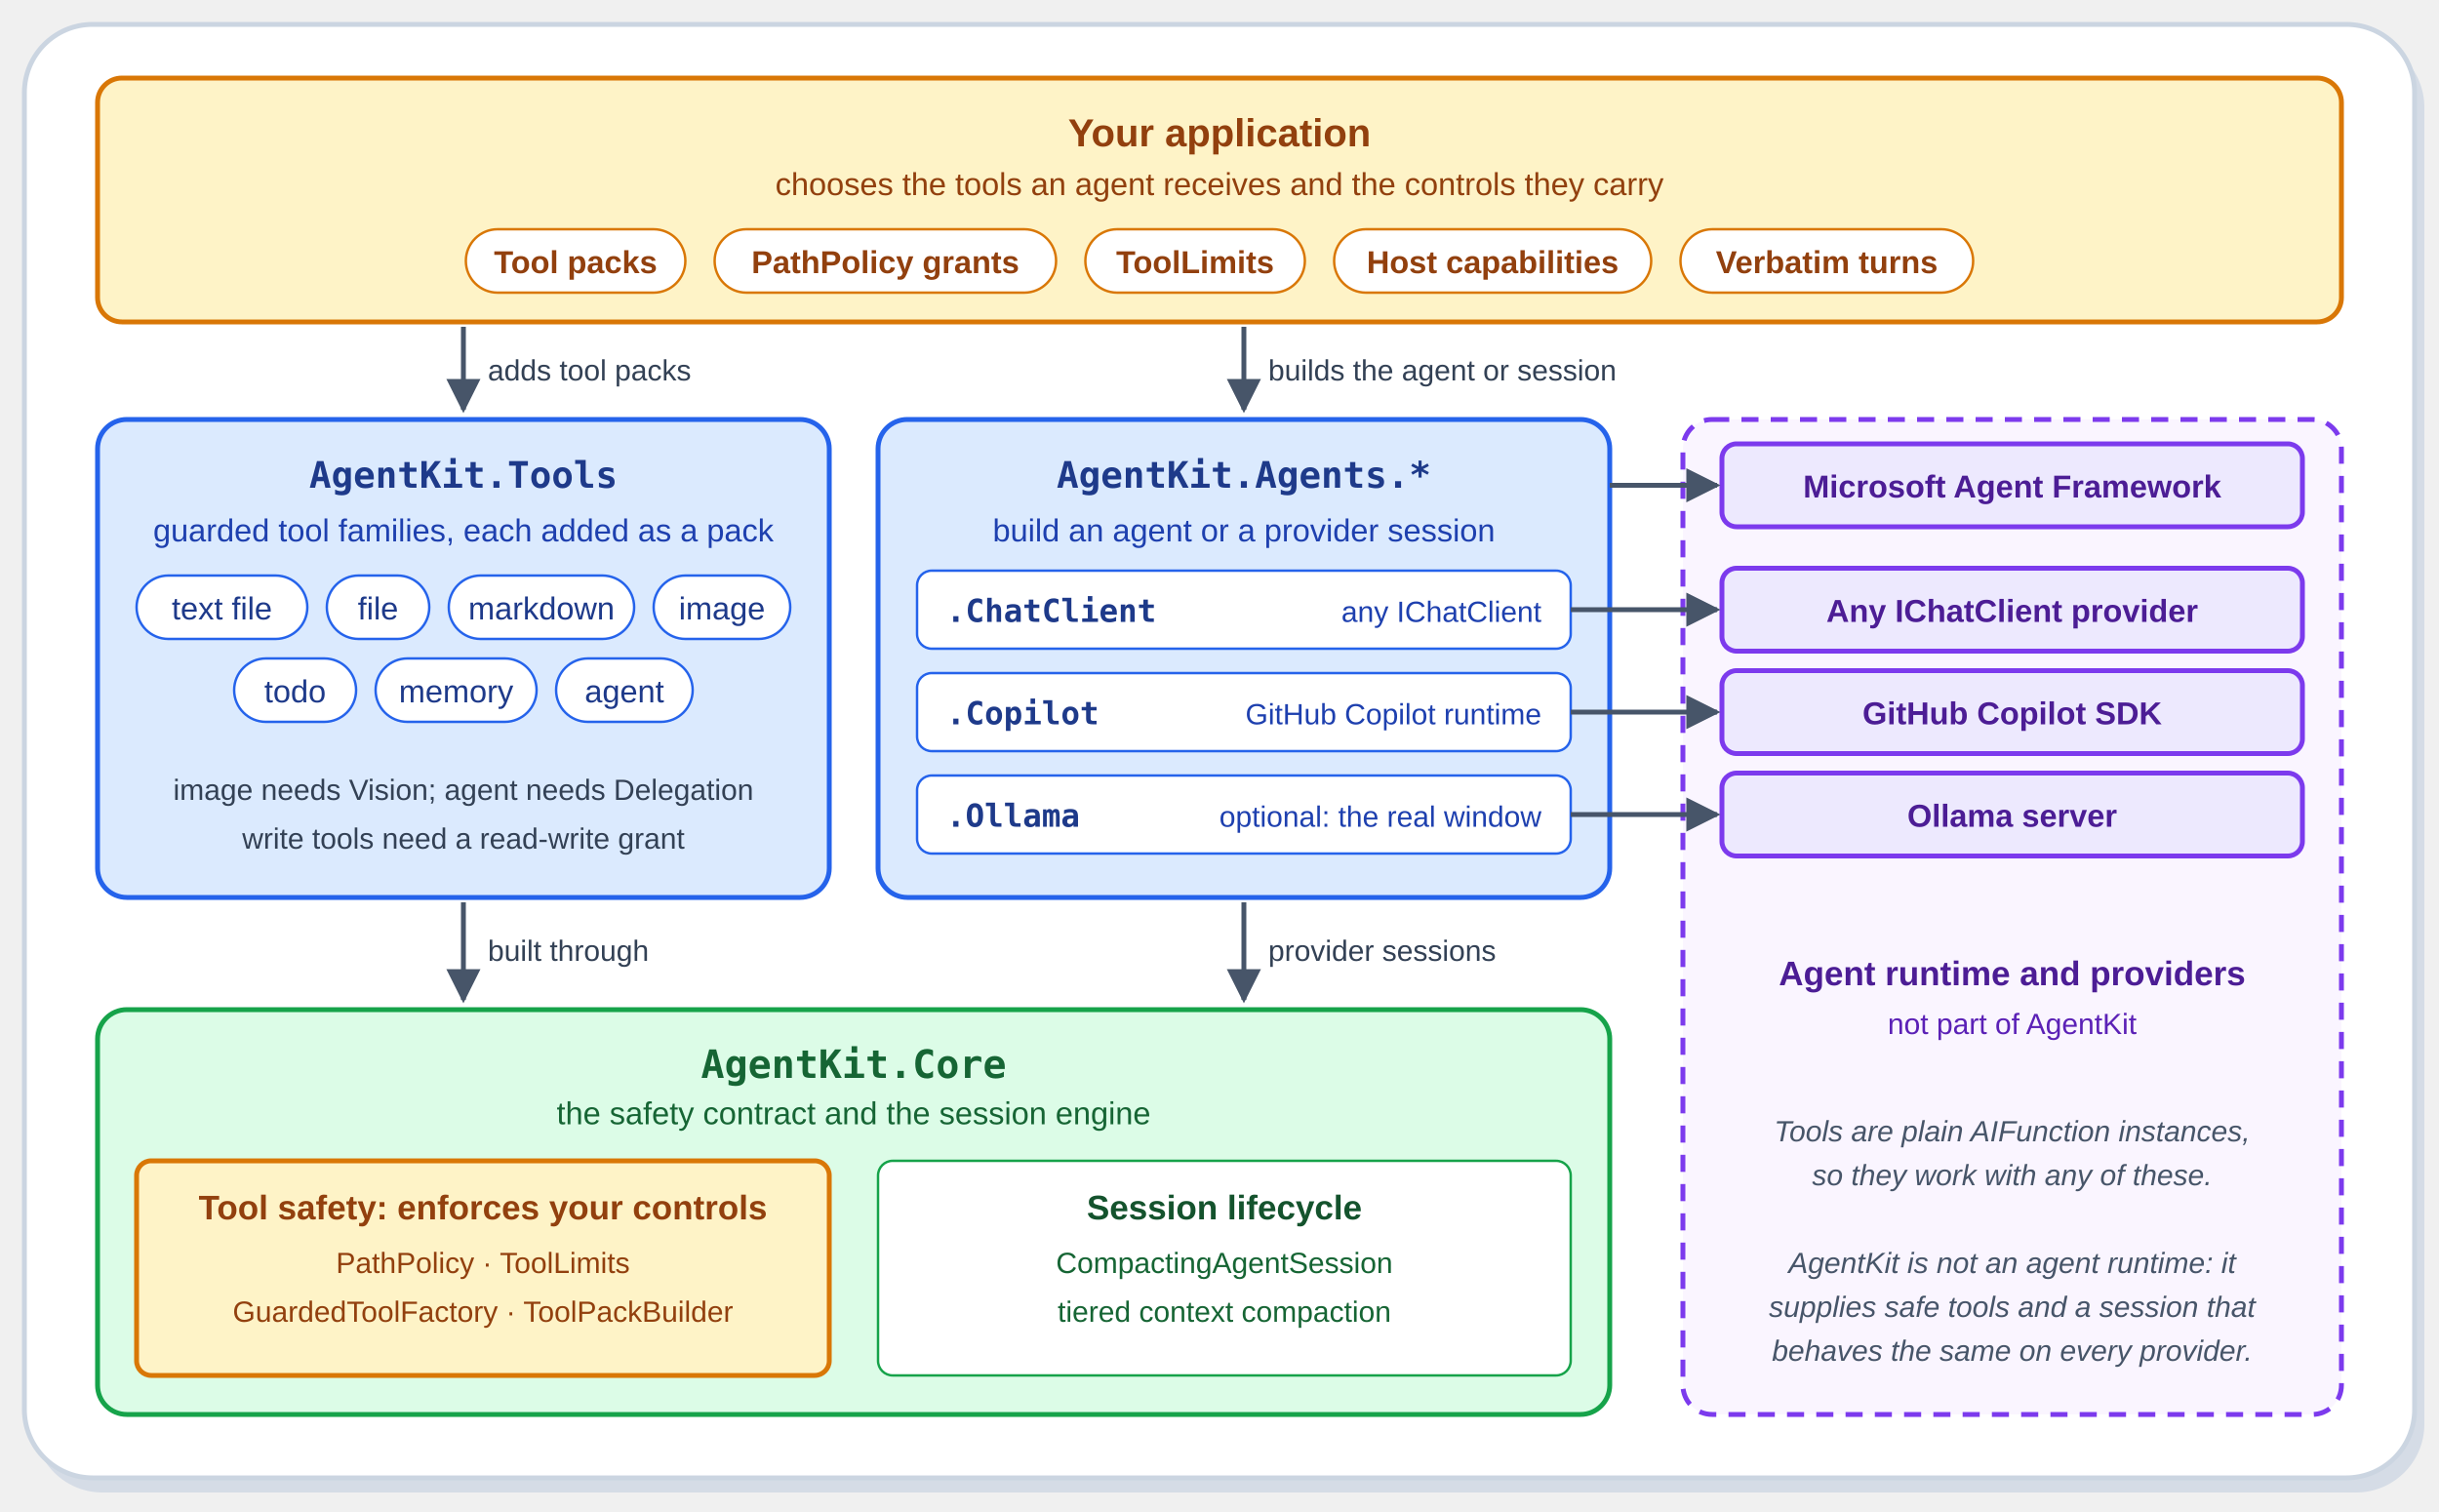
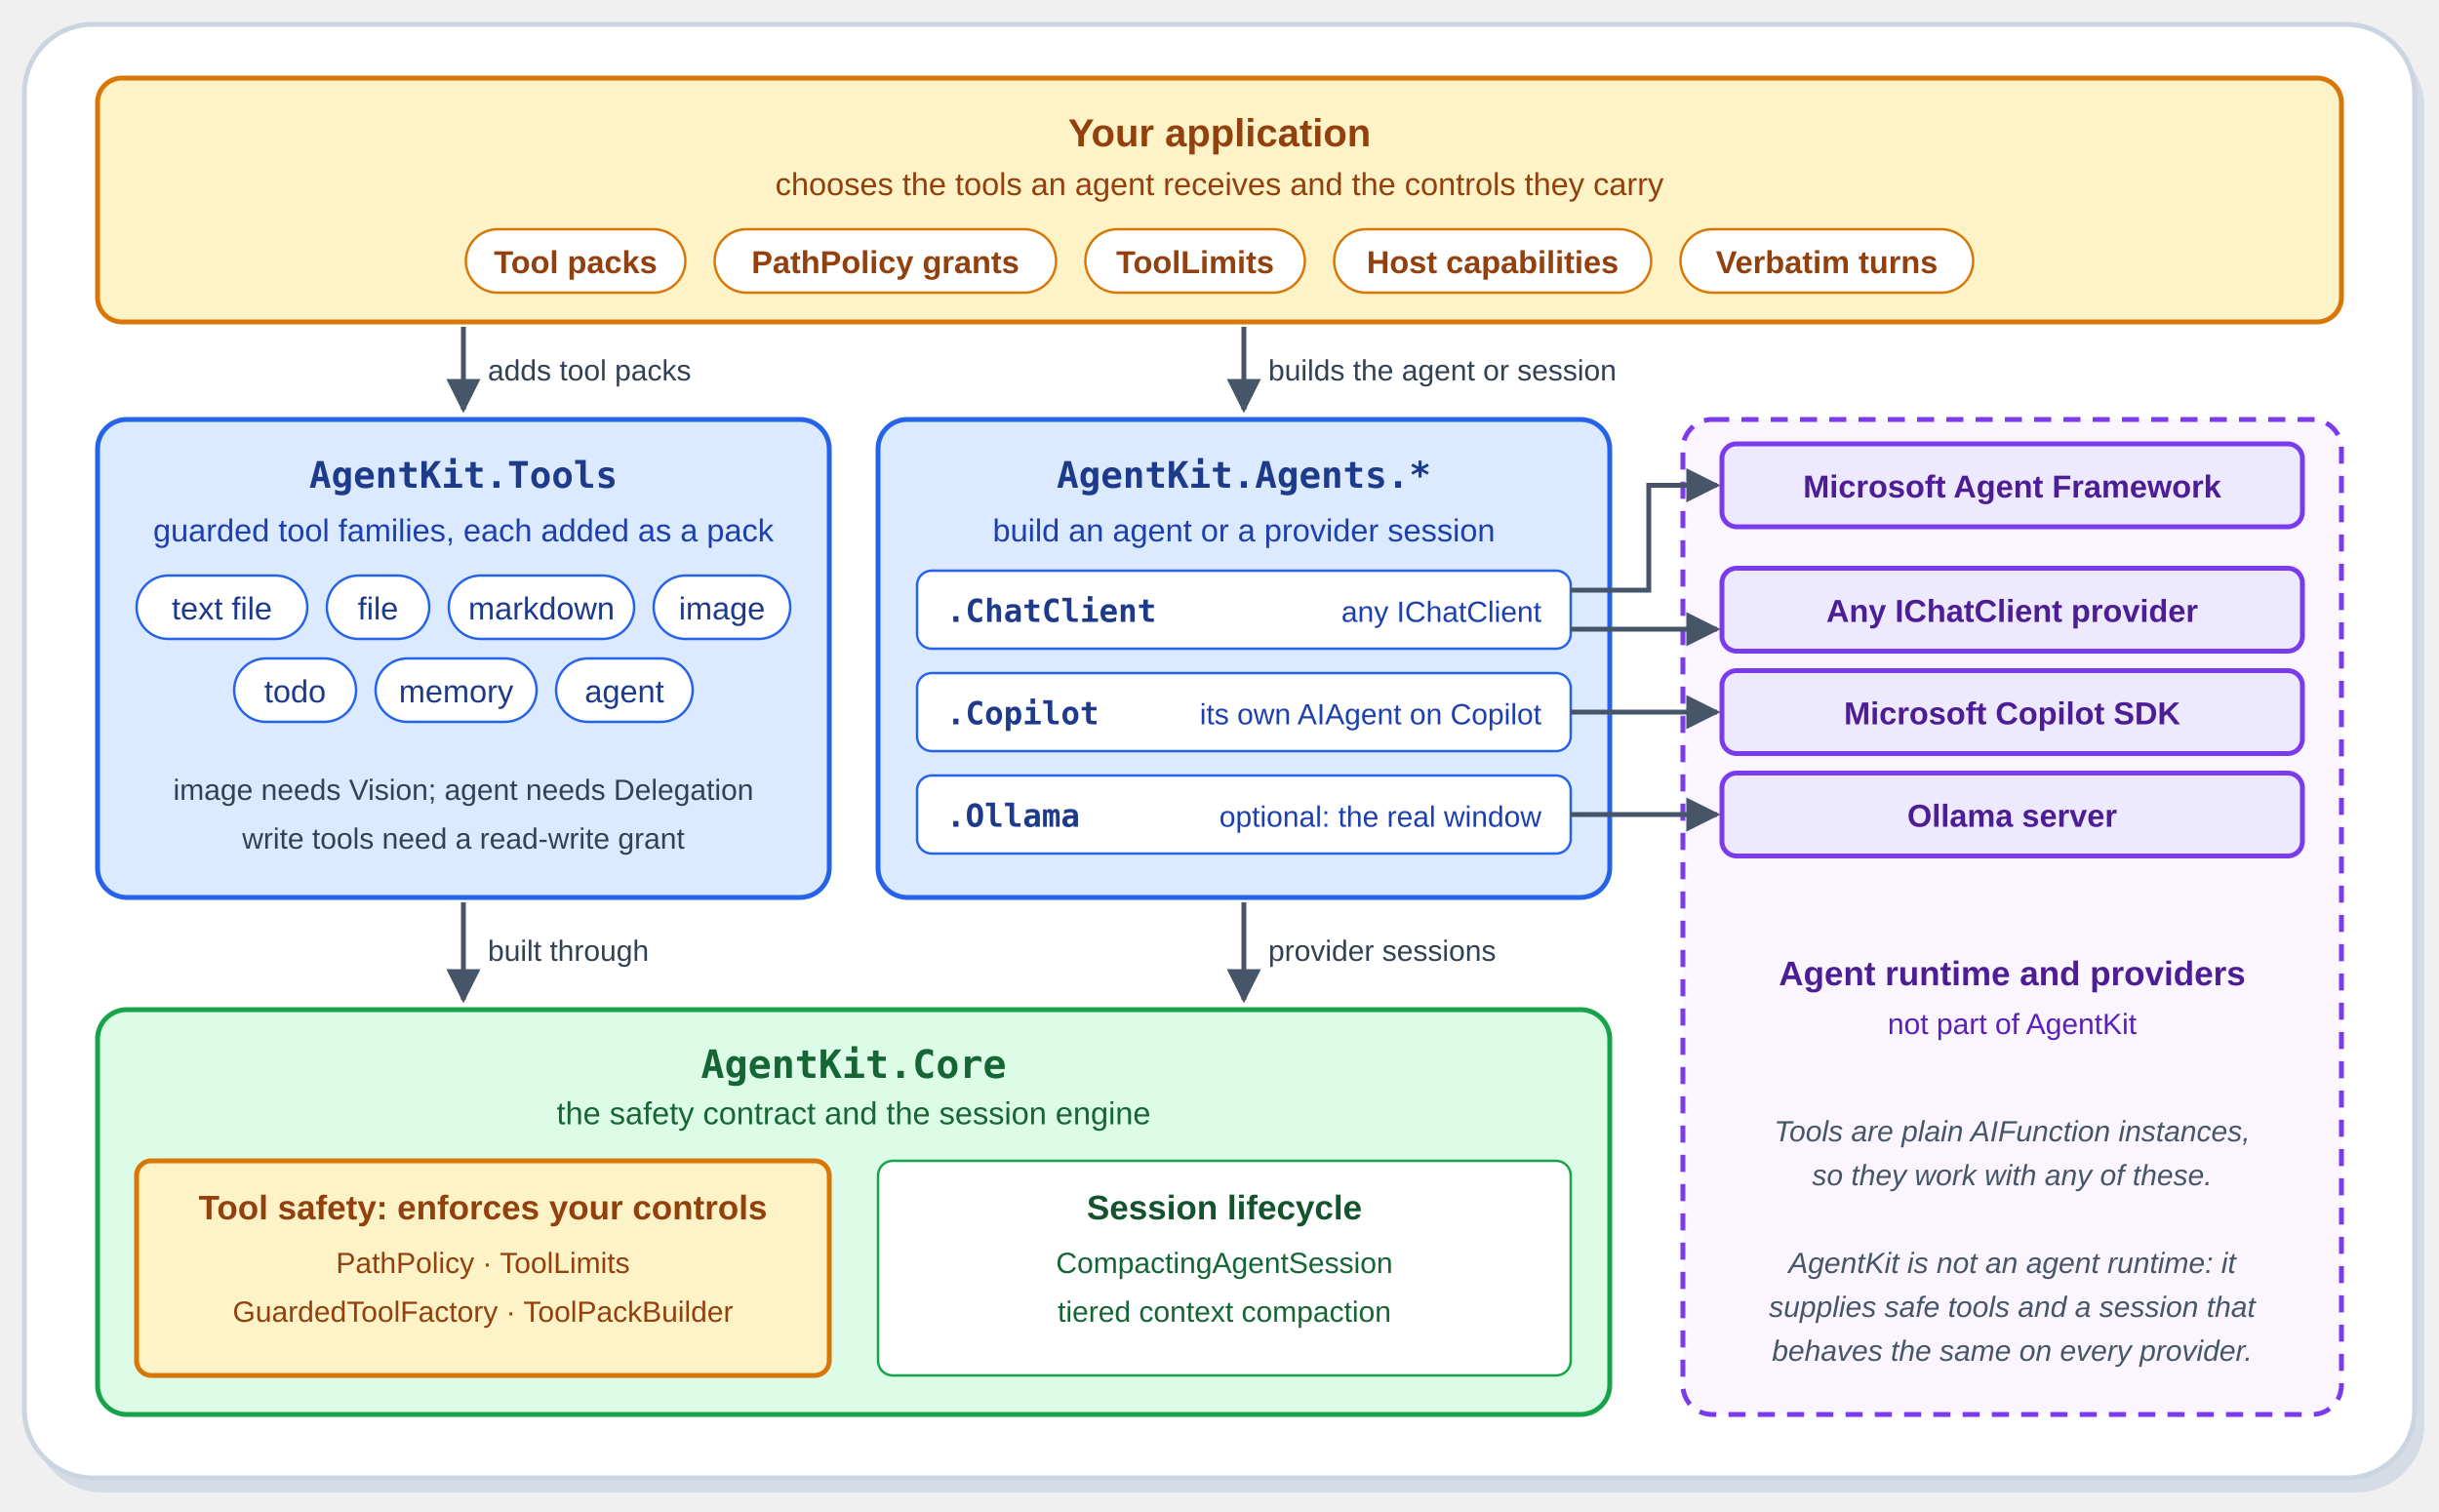
<svg xmlns="http://www.w3.org/2000/svg" width="1000" height="620" viewBox="0 0 1000 620" font-family="Segoe UI, Arial, sans-serif">
  <defs>
    <marker id="a" viewBox="0 0 10 10" refX="9" refY="5" markerWidth="7" markerHeight="7" orient="auto-start-reverse">
      <path d="M0,0 L10,5 L0,10 z" fill="#475569" />
    </marker>
  </defs>
  <rect x="14" y="16" width="980" height="596" rx="28" fill="#d5dce6" />
  <rect x="10" y="10" width="980" height="596" rx="28" fill="#ffffff" stroke="#cbd5e1" stroke-width="2" />
  <g transform="translate(40,32)">
    <rect x="0" y="0" width="920" height="100" rx="10" fill="#fef3c7" stroke="#d97706" stroke-width="2" />
    <text x="460" y="28" font-size="16" font-weight="600" fill="#92400e" text-anchor="middle">Your application</text>
    <text x="460" y="48" font-size="13" fill="#92400e" text-anchor="middle">chooses the tools an agent receives and the controls they carry</text>
    <g font-size="13" font-weight="600" fill="#92400e" text-anchor="middle">
      <rect x="151" y="62" width="90" height="26" rx="13" fill="#ffffff" stroke="#d97706" />
      <text x="196" y="80">Tool packs</text>
      <rect x="253" y="62" width="140" height="26" rx="13" fill="#ffffff" stroke="#d97706" />
      <text x="323" y="80">PathPolicy grants</text>
      <rect x="405" y="62" width="90" height="26" rx="13" fill="#ffffff" stroke="#d97706" />
      <text x="450" y="80">ToolLimits</text>
      <rect x="507" y="62" width="130" height="26" rx="13" fill="#ffffff" stroke="#d97706" />
      <text x="572" y="80">Host capabilities</text>
      <rect x="649" y="62" width="120" height="26" rx="13" fill="#ffffff" stroke="#d97706" />
      <text x="709" y="80">Verbatim turns</text>
    </g>
    <line x1="150" y1="102" x2="150" y2="136" stroke="#475569" stroke-width="2" marker-end="url(#a)" />
    <text x="160" y="124" font-size="12" fill="#334155">adds tool packs</text>
    <line x1="470" y1="102" x2="470" y2="136" stroke="#475569" stroke-width="2" marker-end="url(#a)" />
    <text x="480" y="124" font-size="12" fill="#334155">builds the agent or session</text>
    <rect x="0" y="140" width="300" height="196" rx="12" fill="#dbeafe" stroke="#2563eb" stroke-width="2" />
    <text x="150" y="168" font-size="15" font-family="Consolas, monospace" font-weight="600" fill="#1e3a8a" text-anchor="middle">AgentKit.Tools</text>
    <text x="150" y="190" font-size="13" fill="#1e40af" text-anchor="middle">guarded tool families, each added as a pack</text>
    <g font-size="13" fill="#1e3a8a" text-anchor="middle">
      <rect x="16" y="204" width="70" height="26" rx="13" fill="#ffffff" stroke="#2563eb" />
      <text x="51" y="222">text file</text>
      <rect x="94" y="204" width="42" height="26" rx="13" fill="#ffffff" stroke="#2563eb" />
      <text x="115" y="222">file</text>
      <rect x="144" y="204" width="76" height="26" rx="13" fill="#ffffff" stroke="#2563eb" />
      <text x="182" y="222">markdown</text>
      <rect x="228" y="204" width="56" height="26" rx="13" fill="#ffffff" stroke="#2563eb" />
      <text x="256" y="222">image</text>
      <rect x="56" y="238" width="50" height="26" rx="13" fill="#ffffff" stroke="#2563eb" />
      <text x="81" y="256">todo</text>
      <rect x="114" y="238" width="66" height="26" rx="13" fill="#ffffff" stroke="#2563eb" />
      <text x="147" y="256">memory</text>
      <rect x="188" y="238" width="56" height="26" rx="13" fill="#ffffff" stroke="#2563eb" />
      <text x="216" y="256">agent</text>
    </g>
    <text x="150" y="296" font-size="12" fill="#334155" text-anchor="middle">image needs Vision; agent needs Delegation</text>
    <text x="150" y="316" font-size="12" fill="#334155" text-anchor="middle">write tools need a read-write grant</text>
    <rect x="320" y="140" width="300" height="196" rx="12" fill="#dbeafe" stroke="#2563eb" stroke-width="2" />
    <text x="470" y="168" font-size="15" font-family="Consolas, monospace" font-weight="600" fill="#1e3a8a" text-anchor="middle">AgentKit.Agents.*</text>
    <text x="470" y="190" font-size="13" fill="#1e40af" text-anchor="middle">build an agent or a provider session</text>
    <rect x="336" y="202" width="268" height="32" rx="6" fill="#ffffff" stroke="#2563eb" />
    <text x="348" y="223" font-size="13" font-family="Consolas, monospace" font-weight="600" fill="#1e3a8a">.ChatClient</text>
    <text x="592" y="223" font-size="12" fill="#1e40af" text-anchor="end">any IChatClient</text>
    <rect x="336" y="244" width="268" height="32" rx="6" fill="#ffffff" stroke="#2563eb" />
    <text x="348" y="265" font-size="13" font-family="Consolas, monospace" font-weight="600" fill="#1e3a8a">.Copilot</text>
-     <text x="592" y="265" font-size="12" fill="#1e40af" text-anchor="end">GitHub Copilot runtime</text>
+     <text x="592" y="265" font-size="12" fill="#1e40af" text-anchor="end">its own AIAgent on Copilot</text>
    <rect x="336" y="286" width="268" height="32" rx="6" fill="#ffffff" stroke="#2563eb" />
    <text x="348" y="307" font-size="13" font-family="Consolas, monospace" font-weight="600" fill="#1e3a8a">.Ollama</text>
    <text x="592" y="307" font-size="12" fill="#1e40af" text-anchor="end">optional: the real window</text>
    <line x1="150" y1="338" x2="150" y2="378" stroke="#475569" stroke-width="2" marker-end="url(#a)" />
    <text x="160" y="362" font-size="12" fill="#334155">built through</text>
    <line x1="470" y1="338" x2="470" y2="378" stroke="#475569" stroke-width="2" marker-end="url(#a)" />
    <text x="480" y="362" font-size="12" fill="#334155">provider sessions</text>
    <rect x="0" y="382" width="620" height="166" rx="12" fill="#dcfce7" stroke="#16a34a" stroke-width="2" />
    <text x="310" y="410" font-size="16" font-family="Consolas, monospace" font-weight="600" fill="#166534" text-anchor="middle">AgentKit.Core</text>
    <text x="310" y="429" font-size="13" fill="#166534" text-anchor="middle">the safety contract and the session engine</text>
    <rect x="16" y="444" width="284" height="88" rx="6" fill="#fef3c7" stroke="#d97706" stroke-width="2" />
    <text x="158" y="468" font-size="14" font-weight="600" fill="#92400e" text-anchor="middle">Tool safety: enforces your controls</text>
    <text x="158" y="490" font-size="12" fill="#92400e" text-anchor="middle">PathPolicy · ToolLimits</text>
    <text x="158" y="510" font-size="12" fill="#92400e" text-anchor="middle">GuardedToolFactory · ToolPackBuilder</text>
    <rect x="320" y="444" width="284" height="88" rx="6" fill="#ffffff" stroke="#16a34a" />
    <text x="462" y="468" font-size="14" font-weight="600" fill="#14532d" text-anchor="middle">Session lifecycle</text>
    <text x="462" y="490" font-size="12" fill="#166534" text-anchor="middle">CompactingAgentSession</text>
    <text x="462" y="510" font-size="12" fill="#166534" text-anchor="middle">tiered context compaction</text>
    <rect x="650" y="140" width="270" height="408" rx="12" fill="#faf5ff" stroke="#7c3aed" stroke-width="2" stroke-dasharray="7 5" />
    <g font-size="13" font-weight="600" fill="#4c1d95" text-anchor="middle">
      <rect x="666" y="150" width="238" height="34" rx="6" fill="#ede9fe" stroke="#7c3aed" stroke-width="2" />
      <text x="785" y="172">Microsoft Agent Framework</text>
      <rect x="666" y="201" width="238" height="34" rx="6" fill="#ede9fe" stroke="#7c3aed" stroke-width="2" />
      <text x="785" y="223">Any IChatClient provider</text>
      <rect x="666" y="243" width="238" height="34" rx="6" fill="#ede9fe" stroke="#7c3aed" stroke-width="2" />
-       <text x="785" y="265">GitHub Copilot SDK</text>
+       <text x="785" y="265">Microsoft Copilot SDK</text>
      <rect x="666" y="285" width="238" height="34" rx="6" fill="#ede9fe" stroke="#7c3aed" stroke-width="2" />
      <text x="785" y="307">Ollama server</text>
    </g>
    <text x="785" y="372" font-size="14" font-weight="600" fill="#4c1d95" text-anchor="middle">Agent runtime and providers</text>
    <text x="785" y="392" font-size="12" fill="#5b21b6" text-anchor="middle">not part of AgentKit</text>
    <g font-size="12" font-style="italic" fill="#475569" text-anchor="middle">
      <text x="785" y="436">Tools are plain AIFunction instances,</text>
      <text x="785" y="454">so they work with any of these.</text>
      <text x="785" y="490">AgentKit is not an agent runtime: it</text>
      <text x="785" y="508">supplies safe tools and a session that</text>
      <text x="785" y="526">behaves the same on every provider.</text>
    </g>
-     <line x1="620" y1="167" x2="664" y2="167" stroke="#475569" stroke-width="2" marker-end="url(#a)" />
-     <line x1="604" y1="218" x2="664" y2="218" stroke="#475569" stroke-width="2" marker-end="url(#a)" />
+     <path d="M604,210 H636 V167 H664" fill="none" stroke="#475569" stroke-width="2" marker-end="url(#a)" />
+     <line x1="604" y1="226" x2="664" y2="226" stroke="#475569" stroke-width="2" marker-end="url(#a)" />
    <line x1="604" y1="260" x2="664" y2="260" stroke="#475569" stroke-width="2" marker-end="url(#a)" />
    <line x1="604" y1="302" x2="664" y2="302" stroke="#475569" stroke-width="2" marker-end="url(#a)" />
  </g>
</svg>
